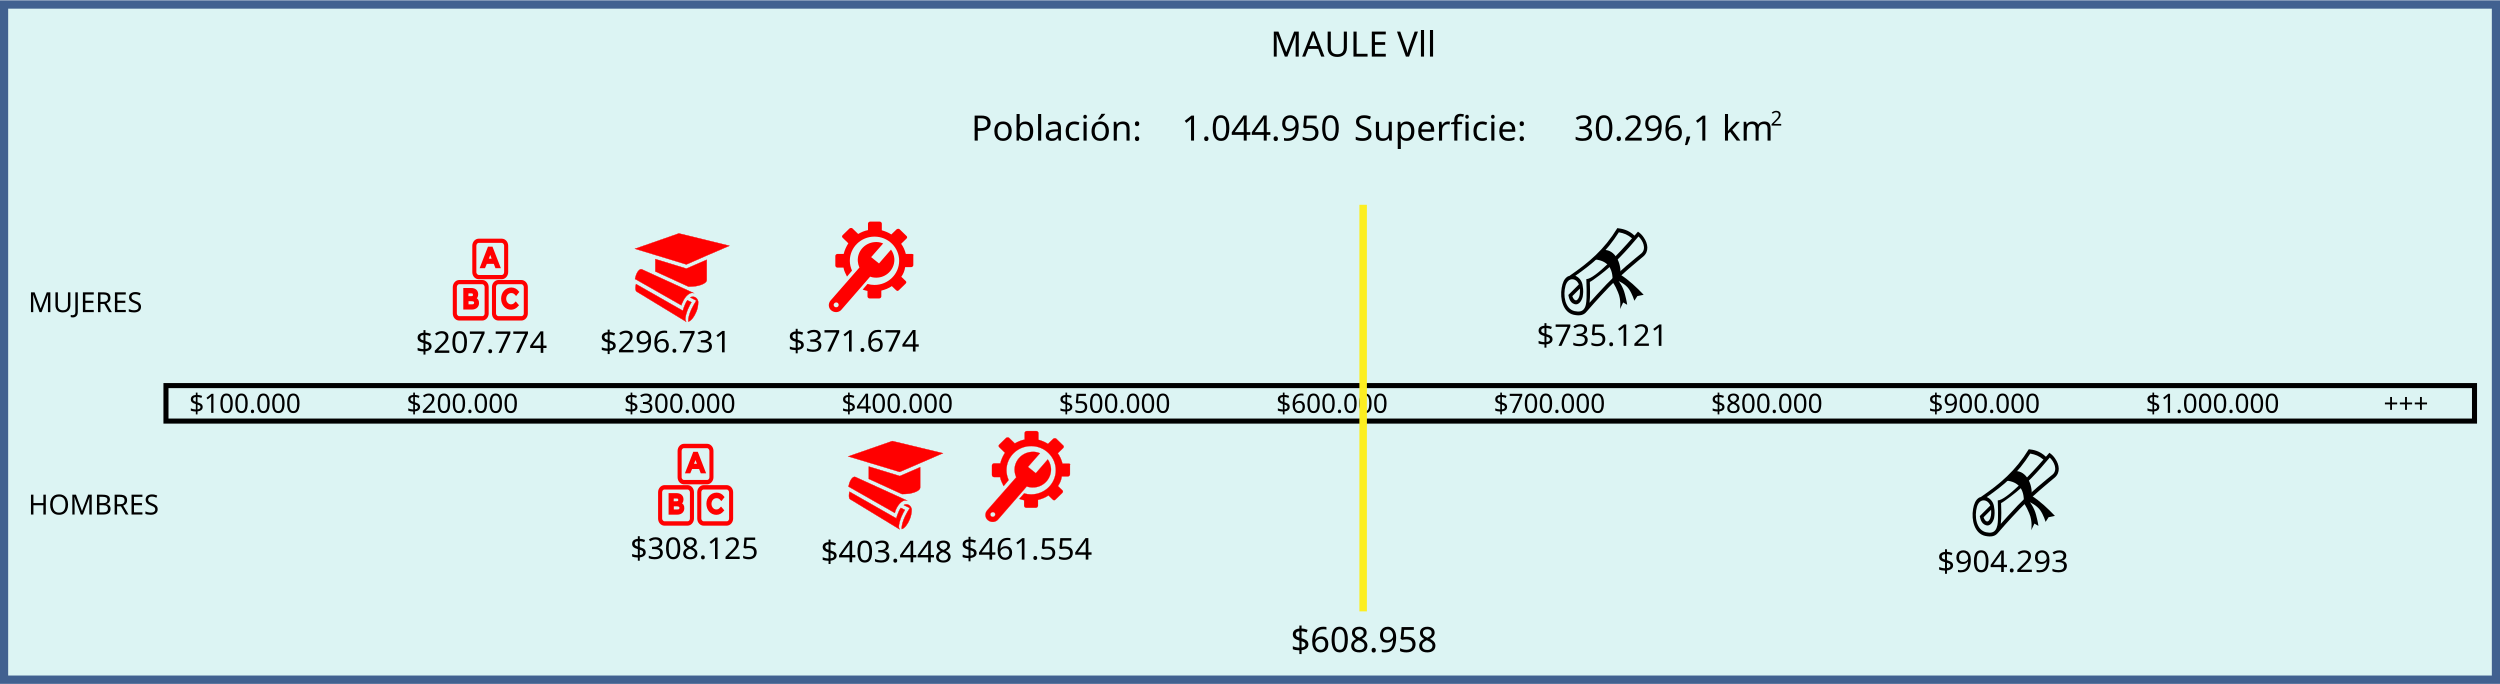
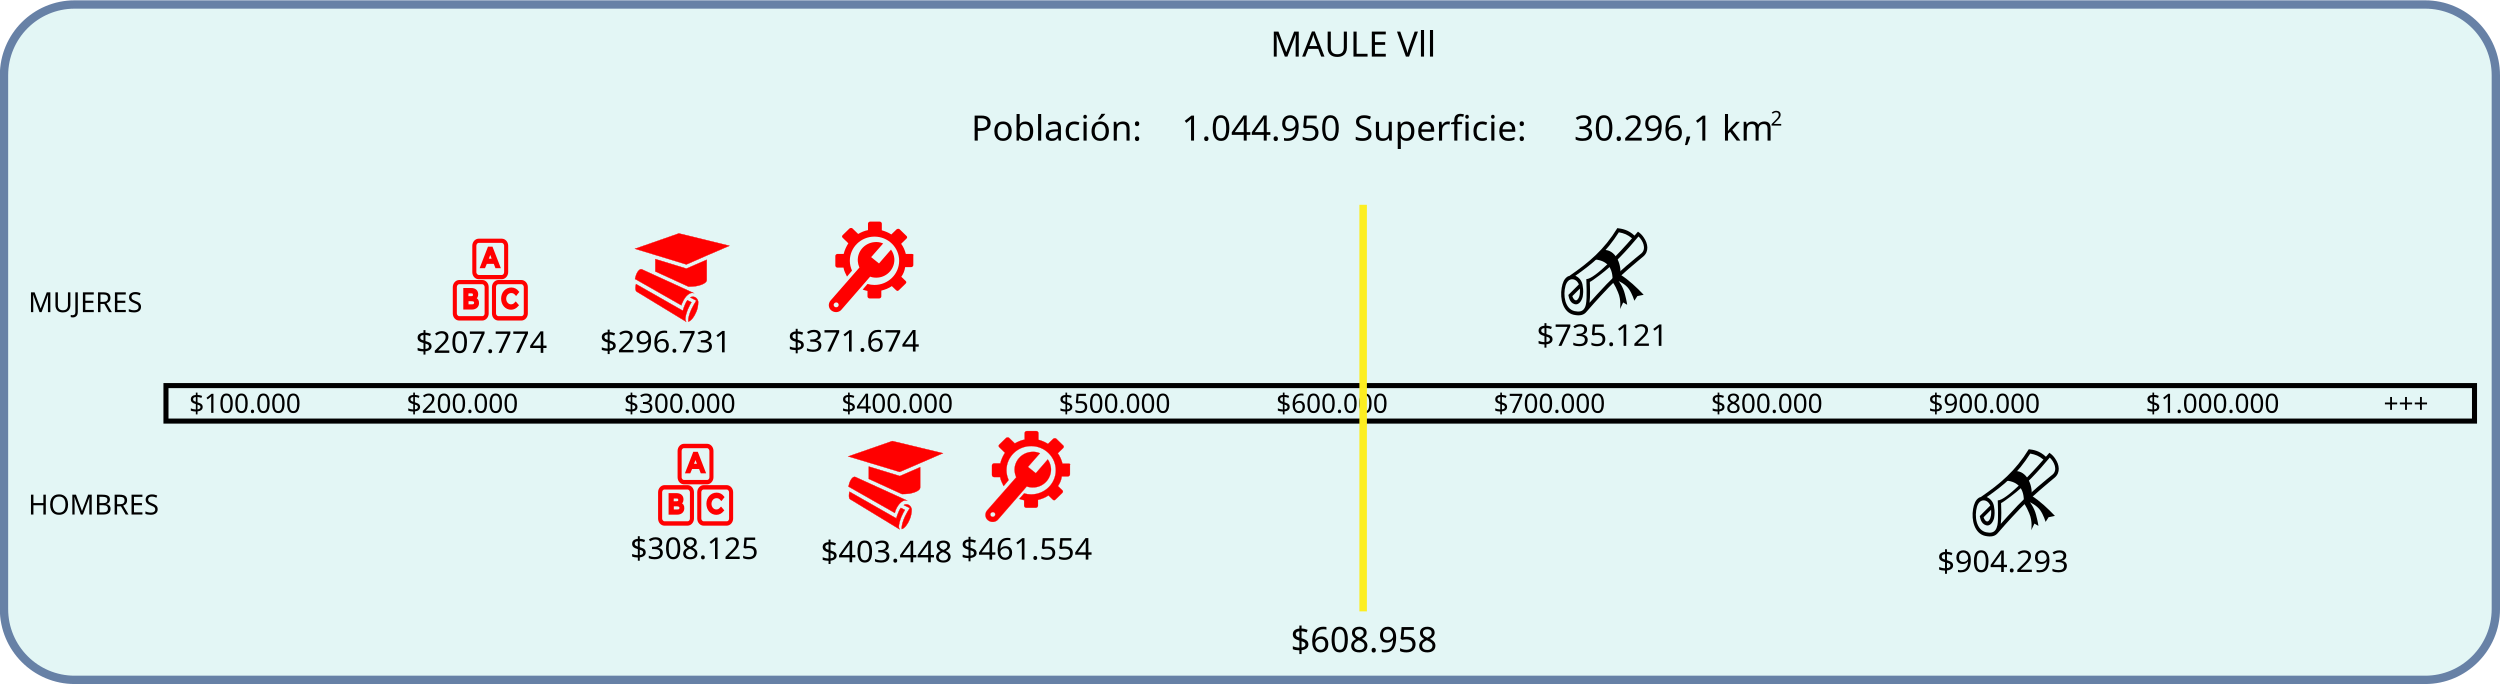
<svg xmlns="http://www.w3.org/2000/svg" version="1.1" id="Capa_1" x="0px" y="0px" viewBox="0 0 1500.3 410.4" style="enable-background:new 0 0 1500.3 410.4;" xml:space="preserve">
  <style type="text/css">
- 	.st0{fill:#DCF4F3;stroke:#416190;stroke-width:5;stroke-miterlimit:5.83;}
+ 	.st0{opacity:0.8;fill:#DCF4F3;stroke:#416190;stroke-width:5;stroke-miterlimit:5.83;}
	.st1{fill:none;stroke:#000000;stroke-width:3.04;stroke-miterlimit:10;}
	.st2{fill:none;}
- 	.st3{font-family:'Optima-Bold';}
+ 	.st3{font-family:'ArialMT';}
	.st4{font-size:16px;}
	.st5{letter-spacing:27.6;}
	.st6{letter-spacing:9.2;}
	.st7{fill:#FF0000;}
	.st8{font-size:21px;}
	.st9{font-family:'Verdana-Bold';}
- 	.st10{font-family:'Optima-Regular';}
- 	.st11{font-size:12.243px;}
- 	.st12{fill:#FCEE21;}
- 	.st13{font-size:16.651px;}
- 	.st14{fill:#FF0000;stroke:#FF0000;stroke-width:1.334;stroke-miterlimit:10;}
- 	.st15{font-size:18px;}
- 	.st16{fill:#FF0000;stroke:#FF0000;stroke-width:0.217;stroke-miterlimit:10;}
- 	.st17{fill:#FF0000;stroke:#FF0000;stroke-width:0.141;stroke-miterlimit:10;}
- 	.st18{fill-rule:evenodd;clip-rule:evenodd;}
+ 	.st10{font-size:12.243px;}
+ 	.st11{fill:#FCEE21;}
+ 	.st12{font-size:16.651px;}
+ 	.st13{fill:#FF0000;stroke:#FF0000;stroke-width:1.334;stroke-miterlimit:10;}
+ 	.st14{font-size:18px;}
+ 	.st15{fill:#FF0000;stroke:#FF0000;stroke-width:0.217;stroke-miterlimit:10;}
+ 	.st16{fill:#FF0000;stroke:#FF0000;stroke-width:0.141;stroke-miterlimit:10;}
</style>
-   <rect x="2.4" y="2.7" class="st0" width="1495.5" height="405.2" />
+   <path class="st0" d="M44.8,2.7h1410.6c23.4,0,42.4,19,42.4,42.5v320.3c0,23.4-19,42.5-42.4,42.5H44.8c-23.4,0-42.4-19-42.4-42.5  V45.2C2.4,21.7,21.4,2.7,44.8,2.7z" />
  <rect x="99.6" y="231.4" class="st1" width="1385.4" height="21.3" />
  <rect x="113.5" y="235.7" class="st2" width="1371.8" height="36.8" />
-   <text transform="matrix(0.9794 0 0 1 113.5601 247.7511)" class="st3 st4">$100.000</text>
-   <text transform="matrix(0.9794 0 0 1 178.9058 247.7511)" class="st3 st4 st5"> </text>
-   <text transform="matrix(0.9794 0 0 1 211.4126 247.7511)" class="st3 st4 st5"> </text>
-   <text transform="matrix(0.9794 0 0 1 244.0259 247.7511)" class="st3 st4">$200.000</text>
-   <text transform="matrix(0.9794 0 0 1 309.3711 247.7511)" class="st3 st4 st5"> </text>
-   <text transform="matrix(0.9794 0 0 1 341.8779 247.7511)" class="st3 st4 st5"> </text>
-   <text transform="matrix(0.9794 0 0 1 374.4922 247.7511)" class="st3 st4">$300.000</text>
-   <text transform="matrix(0.9794 0 0 1 439.8379 247.7511)" class="st3 st4 st5"> </text>
-   <text transform="matrix(0.9794 0 0 1 472.3447 247.7511)" class="st3 st4 st5"> </text>
-   <text transform="matrix(0.9794 0 0 1 504.959 247.7511)" class="st3 st4">$400.000</text>
-   <text transform="matrix(0.9794 0 0 1 570.3027 247.7511)" class="st3 st4 st5"> </text>
-   <text transform="matrix(0.9794 0 0 1 602.8105 247.7511)" class="st3 st4 st5"> </text>
-   <text transform="matrix(0.9794 0 0 1 635.4336 247.7511)" class="st3 st4">$500.000</text>
-   <text transform="matrix(0.9794 0 0 1 700.7793 247.7511)" class="st3 st4 st5"> </text>
-   <text transform="matrix(0.9794 0 0 1 733.2754 247.7511)" class="st3 st4 st5"> </text>
-   <text transform="matrix(0.9794 0 0 1 765.9004 247.7511)" class="st3 st4">$600.000</text>
-   <text transform="matrix(0.9794 0 0 1 831.2461 247.7511)" class="st3 st4 st5"> </text>
-   <text transform="matrix(0.9794 0 0 1 863.752 247.7511)" class="st3 st4 st5"> </text>
-   <text transform="matrix(0.9794 0 0 1 896.3652 247.7511)" class="st3 st4">$700.000</text>
-   <text transform="matrix(0.9794 0 0 1 961.7109 247.7511)" class="st3 st4 st5"> </text>
-   <text transform="matrix(0.9794 0 0 1 994.2168 247.7511)" class="st3 st4 st5"> </text>
-   <text transform="matrix(0.9794 0 0 1 1026.832 247.7511)" class="st3 st4">$800.000</text>
-   <text transform="matrix(0.9794 0 0 1 1092.178 247.7511)" class="st3 st4 st5"> </text>
-   <text transform="matrix(0.9794 0 0 1 1124.684 247.7511)" class="st3 st4 st5"> </text>
-   <text transform="matrix(0.9794 0 0 1 1157.297 247.7511)" class="st3 st4">$900.000</text>
-   <text transform="matrix(0.9794 0 0 1 1222.643 247.7511)" class="st3 st4 st5"> </text>
-   <text transform="matrix(0.9794 0 0 1 1255.148 247.7511)" class="st3 st4 st5"> </text>
-   <text transform="matrix(0.9794 0 0 1 1287.764 247.7511)" class="st3 st4">$1.000.000 </text>
-   <text transform="matrix(0.9794 0 0 1 1370.531 247.7511)" class="st3 st4 st6"> </text>
-   <text transform="matrix(0.9794 0 0 1 1385.615 247.7511)" class="st3 st4 st5"> </text>
-   <text transform="matrix(0.9794 0 0 1 1418.228 247.7511)" class="st3 st4">   +++</text>
+   <text transform="matrix(0.9794 0 0 1 113.5605 247.751)" class="st3 st4">$100.000</text>
+   <text transform="matrix(0.9794 0 0 1 178.9063 247.751)" class="st3 st4 st5"> </text>
+   <text transform="matrix(0.9794 0 0 1 211.4126 247.751)" class="st3 st4 st5"> </text>
+   <text transform="matrix(0.9794 0 0 1 244.0259 247.751)" class="st3 st4">$200.000</text>
+   <text transform="matrix(0.9794 0 0 1 309.3711 247.751)" class="st3 st4 st5"> </text>
+   <text transform="matrix(0.9794 0 0 1 341.8779 247.751)" class="st3 st4 st5"> </text>
+   <text transform="matrix(0.9794 0 0 1 374.4922 247.751)" class="st3 st4">$300.000</text>
+   <text transform="matrix(0.9794 0 0 1 439.8379 247.751)" class="st3 st4 st5"> </text>
+   <text transform="matrix(0.9794 0 0 1 472.3447 247.751)" class="st3 st4 st5"> </text>
+   <text transform="matrix(0.9794 0 0 1 504.959 247.751)" class="st3 st4">$400.000</text>
+   <text transform="matrix(0.9794 0 0 1 570.3027 247.751)" class="st3 st4 st5"> </text>
+   <text transform="matrix(0.9794 0 0 1 602.8105 247.751)" class="st3 st4 st5"> </text>
+   <text transform="matrix(0.9794 0 0 1 635.4336 247.751)" class="st3 st4">$500.000</text>
+   <text transform="matrix(0.9794 0 0 1 700.7793 247.751)" class="st3 st4 st5"> </text>
+   <text transform="matrix(0.9794 0 0 1 733.2754 247.751)" class="st3 st4 st5"> </text>
+   <text transform="matrix(0.9794 0 0 1 765.9004 247.751)" class="st3 st4">$600.000</text>
+   <text transform="matrix(0.9794 0 0 1 831.2461 247.751)" class="st3 st4 st5"> </text>
+   <text transform="matrix(0.9794 0 0 1 863.752 247.751)" class="st3 st4 st5"> </text>
+   <text transform="matrix(0.9794 0 0 1 896.3652 247.751)" class="st3 st4">$700.000</text>
+   <text transform="matrix(0.9794 0 0 1 961.7109 247.751)" class="st3 st4 st5"> </text>
+   <text transform="matrix(0.9794 0 0 1 994.2168 247.751)" class="st3 st4 st5"> </text>
+   <text transform="matrix(0.9794 0 0 1 1026.832 247.751)" class="st3 st4">$800.000</text>
+   <text transform="matrix(0.9794 0 0 1 1092.178 247.751)" class="st3 st4 st5"> </text>
+   <text transform="matrix(0.9794 0 0 1 1124.684 247.751)" class="st3 st4 st5"> </text>
+   <text transform="matrix(0.9794 0 0 1 1157.297 247.751)" class="st3 st4">$900.000</text>
+   <text transform="matrix(0.9794 0 0 1 1222.643 247.751)" class="st3 st4 st5"> </text>
+   <text transform="matrix(0.9794 0 0 1 1255.148 247.751)" class="st3 st4 st5"> </text>
+   <text transform="matrix(0.9794 0 0 1 1287.764 247.751)" class="st3 st4">$1.000.000 </text>
+   <text transform="matrix(0.9794 0 0 1 1370.531 247.751)" class="st3 st4 st6"> </text>
+   <text transform="matrix(0.9794 0 0 1 1385.615 247.751)" class="st3 st4 st5"> </text>
+   <text transform="matrix(0.9794 0 0 1 1418.228 247.751)" class="st3 st4">   +++</text>
  <path class="st7" d="M547.3,152.4h-3.7c-0.6-2.3-1.4-4.2-2.8-6.1l3.2-3.1c0.2-0.2,0.4-0.6,0.4-0.8c0-0.4-0.2-0.6-0.4-0.8l-4.1-4  c-0.4-0.4-1.2-0.4-1.8,0l-3.2,3.1c-1.8-1.2-3.7-1.9-5.7-2.5v-4c0-0.6-0.6-1.2-1.2-1.2h-5.9c-0.6,0-1.2,0.6-1.2,1.2v3.9  c-2.2,0.4-4.1,1.3-5.9,2.3l-3.4-3.3c-0.4-0.4-1.2-0.4-1.8,0l-4.1,4c-0.2,0.2-0.4,0.6-0.4,0.8s0.2,0.6,0.4,0.8l3.4,3.3  c-1.2,1.9-2.2,4-2.8,6.4h-3.8c-0.6,0-1.2,0.6-1.2,1.2v5.8c0,0.6,0.6,1.2,1.2,1.2h3.7c0.3,2,1.3,3.7,2.1,5.4l3-3.6  c-0.8-1.8-1.3-3.8-1.3-5.9c0-8,6.6-14.5,14.8-14.5s14.8,6.5,14.8,14.5S533,171,524.8,171c-1.4,0-2.9-0.2-4.2-0.6l-2.9,3.4  c0.9,0.3,1.9,0.6,2.9,0.8v3.3c0,0.6,0.6,1.2,1.2,1.2h5.9c0.6,0,1.2-0.6,1.2-1.2v-3.5c2.3-0.6,4.3-1.3,6.3-2.7l2.6,2.5  c0.2,0.2,0.6,0.4,0.8,0.4s0.6-0.2,0.8-0.4l4.1-4c0.2-0.2,0.4-0.6,0.4-0.8c0-0.4-0.2-0.6-0.4-0.8l-2.6-2.5c1.2-1.7,2-3.6,2.3-5.8h3.7  c0.6,0,1.2-0.6,1.2-1.2v-5.8C548.5,153,548.1,152.4,547.3,152.4z" />
  <path class="st7" d="M536.7,155c-0.2-1.8-0.8-3.6-2-5.2l-7.2,8.3l-4.7-3.8l7.2-8.2c-1.7-0.7-3.4-1-5.2-0.8c-6,0.5-10.5,5.7-10,11.6  c0.1,1.2,0.4,2.4,0.9,3.5l0.1,0.1l-17.4,19.9c-0.7,0.8-1.1,2-1,3.1s0.6,2.1,1.5,2.8s2,1.1,3.2,1c1.1-0.1,2.2-0.6,2.9-1.5l17.2-19.8  l0.2,0.1c1.4,0.5,2.9,0.6,4.4,0.5C532.7,166.1,537.2,160.9,536.7,155z M501.9,184.4c-0.9,0.1-1.5-0.6-1.6-1.3  c-0.1-0.8,0.6-1.5,1.4-1.6c0.9-0.1,1.5,0.6,1.6,1.3C503.4,183.6,502.8,184.4,501.9,184.4z" />
  <rect x="774.6" y="375.6" class="st2" width="92" height="32.3" />
-   <text transform="matrix(0.9794 0 0 1 774.5781 391.3175)" class="st3 st8">$608.958</text>
+   <text transform="matrix(0.9794 0 0 1 774.5781 391.3174)" class="st3 st8">$608.958</text>
  <rect x="590.7" y="18.2" class="st2" width="439.9" height="108.7" />
  <text transform="matrix(1 0 0 1 756.9377 33.9609)" class="st9 st8"> MAULE Vll</text>
  <text transform="matrix(1 0 0 1 582.868 84.3608)" class="st9 st8">Población:</text>
-   <text transform="matrix(1 0 0 1 709.1121 84.3608)" class="st10 st8">1.044.950   </text>
+   <text transform="matrix(1 0 0 1 709.1121 84.3608)" class="st3 st8">1.044.950   </text>
  <text transform="matrix(1 0 0 1 812.5184 84.3608)" class="st9 st8">Superficie:</text>
-   <text transform="matrix(1 0 0 1 939.1672 84.3608)" class="st10 st8"> 30.296,1 km</text>
-   <text transform="matrix(1 0 0 1 1062.566 75.3681)" class="st10 st11">2</text>
-   <rect x="815.8" y="122.9" class="st12" width="4.5" height="244" />
+   <text transform="matrix(1 0 0 1 939.1672 84.3608)" class="st3 st8"> 30.296,1 km</text>
+   <text transform="matrix(1 0 0 1 1062.566 75.3681)" class="st3 st10">2</text>
+   <rect x="815.8" y="122.9" class="st11" width="4.5" height="244" />
  <rect x="17" y="175.4" class="st2" width="105.4" height="23.7" />
-   <text transform="matrix(0.9794 0 0 1 17.0112 187.3224)" class="st9 st13">MUJERES</text>
+   <text transform="matrix(0.9794 0 0 1 17.0112 187.3223)" class="st9 st12">MUJERES</text>
  <rect x="17" y="296.9" class="st2" width="96.2" height="26" />
-   <text transform="matrix(0.9794 0 0 1 17.0112 308.7667)" class="st9 st13">HOMBRES</text>
+   <text transform="matrix(0.9794 0 0 1 17.0112 308.7666)" class="st9 st12">HOMBRES</text>
  <g>
    <g>
-       <path class="st14" d="M412.6,291.8h-13.8c-1.7,0-3.2,1.6-3.2,3.6v15.8c0,2,1.4,3.6,3.2,3.6h13.8c1.7,0,3.2-1.6,3.2-3.6v-15.8    C415.8,293.4,414.4,291.8,412.6,291.8z M414.7,311.2c0,1.3-0.9,2.3-2.1,2.3h-13.8c-1.1,0-2.1-1.1-2.1-2.3v-15.8    c0-1.3,0.9-2.3,2.1-2.3h13.8c1.1,0,2.1,1.1,2.1,2.3V311.2L414.7,311.2z" />
-       <path class="st14" d="M408,302.2c1-0.5,1.5-1.1,1.5-2.5c0-1.7-1-3.1-3.6-3.1h-4v11.6h4.4c2.6,0,3.7-1.5,3.7-3.2    C410.1,303.5,409.3,302.5,408,302.2z M403.7,298.5h2.2c1.1,0,1.8,0.3,1.8,1.6c0,1-0.6,1.4-1.9,1.4h-2.2L403.7,298.5L403.7,298.5z     M406.4,306.4h-2.7v-3.2h2.5c1.4,0,2.2,0.5,2.2,1.5C408.4,306.1,407.6,306.4,406.4,306.4z" />
-       <path class="st14" d="M424.3,290c1.7,0,3.2-1.6,3.2-3.6v-15.8c0-2-1.4-3.6-3.2-3.6h-13.8c-1.7,0-3.2,1.6-3.2,3.6v15.8    c0,2,1.4,3.6,3.2,3.6H424.3L424.3,290z M408.4,286.4v-15.8c0-1.3,0.9-2.3,2.1-2.3h13.8c1.1,0,2.1,1.1,2.1,2.3v15.8    c0,1.3-0.9,2.3-2.1,2.3h-13.8C409.4,288.7,408.4,287.7,408.4,286.4z" />
-       <path class="st14" d="M414.9,280.8h5.1l1,2.6h1.8l-4.5-11.6h-1.8l-4.5,11.6h1.8L414.9,280.8z M417.4,274.2l1.8,4.8h-3.7    L417.4,274.2z" />
-       <path class="st14" d="M436.1,291.8h-13.8c-1.7,0-3.2,1.6-3.2,3.6v15.8c0,2,1.4,3.6,3.2,3.6h13.8c1.7,0,3.2-1.6,3.2-3.6v-15.8    C439.3,293.4,437.8,291.8,436.1,291.8z M438.2,311.2c0,1.3-0.9,2.3-2.1,2.3h-13.8c-1.1,0-2.1-1.1-2.1-2.3v-15.8    c0-1.3,0.9-2.3,2.1-2.3h13.8c1.1,0,2.1,1.1,2.1,2.3V311.2L438.2,311.2z" />
-       <path class="st14" d="M430,298.3c1.2,0,2,0.4,2.9,1.4l1.1-1.4c-1-1.3-2.4-2-3.9-2c-3.2,0-5.5,2.6-5.5,6c0,3.5,2.3,6,5.3,6    c1.5,0,2.8-0.7,3.9-2l-1.1-1.3c-1,1.1-1.8,1.4-2.9,1.4c-1.8,0-3.5-1.7-3.5-4.1C426.4,299.9,428,298.3,430,298.3z" />
+       <path class="st13" d="M412.6,291.8h-13.8c-1.7,0-3.2,1.6-3.2,3.6v15.8c0,2,1.4,3.6,3.2,3.6h13.8c1.7,0,3.2-1.6,3.2-3.6v-15.8    C415.8,293.4,414.4,291.8,412.6,291.8z M414.7,311.2c0,1.3-0.9,2.3-2.1,2.3h-13.8c-1.1,0-2.1-1.1-2.1-2.3v-15.8    c0-1.3,0.9-2.3,2.1-2.3h13.8c1.1,0,2.1,1.1,2.1,2.3V311.2L414.7,311.2z" />
+       <path class="st13" d="M408,302.2c1-0.5,1.5-1.1,1.5-2.5c0-1.7-1-3.1-3.6-3.1h-4v11.6h4.4c2.6,0,3.7-1.5,3.7-3.2    C410.1,303.5,409.3,302.5,408,302.2z M403.7,298.5h2.2c1.1,0,1.8,0.3,1.8,1.6c0,1-0.6,1.4-1.9,1.4h-2.2L403.7,298.5L403.7,298.5z     M406.4,306.4h-2.7v-3.2h2.5c1.4,0,2.2,0.5,2.2,1.5C408.4,306.1,407.6,306.4,406.4,306.4z" />
+       <path class="st13" d="M424.3,290c1.7,0,3.2-1.6,3.2-3.6v-15.8c0-2-1.4-3.6-3.2-3.6h-13.8c-1.7,0-3.2,1.6-3.2,3.6v15.8    c0,2,1.4,3.6,3.2,3.6H424.3L424.3,290z M408.4,286.4v-15.8c0-1.3,0.9-2.3,2.1-2.3h13.8c1.1,0,2.1,1.1,2.1,2.3v15.8    c0,1.3-0.9,2.3-2.1,2.3h-13.8C409.4,288.7,408.4,287.7,408.4,286.4z" />
+       <path class="st13" d="M414.9,280.8h5.1l1,2.6h1.8l-4.5-11.6h-1.8l-4.5,11.6h1.8L414.9,280.8z M417.4,274.2l1.8,4.8h-3.7    L417.4,274.2z" />
+       <path class="st13" d="M436.1,291.8h-13.8c-1.7,0-3.2,1.6-3.2,3.6v15.8c0,2,1.4,3.6,3.2,3.6h13.8c1.7,0,3.2-1.6,3.2-3.6v-15.8    C439.3,293.4,437.8,291.8,436.1,291.8z M438.2,311.2c0,1.3-0.9,2.3-2.1,2.3h-13.8c-1.1,0-2.1-1.1-2.1-2.3v-15.8    c0-1.3,0.9-2.3,2.1-2.3h13.8c1.1,0,2.1,1.1,2.1,2.3V311.2L438.2,311.2z" />
+       <path class="st13" d="M430,298.3c1.2,0,2,0.4,2.9,1.4l1.1-1.4c-1-1.3-2.4-2-3.9-2c-3.2,0-5.5,2.6-5.5,6c0,3.5,2.3,6,5.3,6    c1.5,0,2.8-0.7,3.9-2l-1.1-1.3c-1,1.1-1.8,1.4-2.9,1.4c-1.8,0-3.5-1.7-3.5-4.1C426.4,299.9,428,298.3,430,298.3z" />
    </g>
    <rect x="378.2" y="321.9" class="st2" width="84.3" height="24.1" />
-     <text transform="matrix(1 0 0 1 378.2336 335.45)" class="st3 st15">$308.125</text>
+     <text transform="matrix(1 0 0 1 378.2336 335.45)" class="st3 st14">$308.125</text>
  </g>
  <g>
    <g>
-       <path class="st14" d="M289.4,168.7h-13.8c-1.7,0-3.2,1.6-3.2,3.6v15.8c0,2,1.4,3.6,3.2,3.6h13.8c1.7,0,3.2-1.6,3.2-3.6v-15.8    C292.6,170.3,291.2,168.7,289.4,168.7z M291.5,188.1c0,1.3-0.9,2.3-2.1,2.3h-13.8c-1.1,0-2.1-1.1-2.1-2.3v-15.8    c0-1.3,0.9-2.4,2.1-2.4h13.8c1.1,0,2.1,1.1,2.1,2.4V188.1L291.5,188.1z" />
-       <path class="st14" d="M284.8,179.1c1-0.5,1.5-1.1,1.5-2.5c0-1.7-1-3.1-3.6-3.1h-4v11.6h4.4c2.6,0,3.7-1.5,3.7-3.2    C286.9,180.4,286.1,179.4,284.8,179.1z M280.5,175.4h2.2c1.1,0,1.8,0.3,1.8,1.6c0,1-0.6,1.4-1.9,1.4h-2.2L280.5,175.4L280.5,175.4    z M283.2,183.3h-2.7v-3.2h2.5c1.4,0,2.2,0.5,2.2,1.5C285.1,183,284.4,183.3,283.2,183.3z" />
-       <path class="st14" d="M301.1,166.9c1.7,0,3.2-1.6,3.2-3.6v-15.8c0-2-1.4-3.6-3.2-3.6h-13.8c-1.7,0-3.2,1.6-3.2,3.6v15.8    c0,2,1.4,3.6,3.2,3.6H301.1L301.1,166.9z M285.2,163.3v-15.8c0-1.3,0.9-2.4,2.1-2.4h13.8c1.1,0,2.1,1.1,2.1,2.4v15.8    c0,1.3-0.9,2.4-2.1,2.4h-13.8C286.2,165.6,285.2,164.6,285.2,163.3z" />
-       <path class="st14" d="M291.7,157.7h5.1l1,2.6h1.8l-4.5-11.6h-1.8l-4.5,11.6h1.8L291.7,157.7z M294.2,151.1l1.8,4.8h-3.6    L294.2,151.1z" />
-       <path class="st14" d="M312.9,168.7h-13.8c-1.7,0-3.2,1.6-3.2,3.6v15.8c0,2,1.4,3.6,3.2,3.6h13.8c1.7,0,3.2-1.6,3.2-3.6v-15.8    C316.1,170.3,314.6,168.7,312.9,168.7z M315,188.1c0,1.3-0.9,2.3-2.1,2.3h-13.8c-1.1,0-2.1-1.1-2.1-2.3v-15.8    c0-1.3,0.9-2.4,2.1-2.4h13.8c1.1,0,2.1,1.1,2.1,2.4V188.1L315,188.1z" />
-       <path class="st14" d="M306.8,175.2c1.2,0,2,0.4,2.9,1.4l1.1-1.4c-1-1.3-2.4-2-3.9-2c-3.2,0-5.5,2.6-5.5,6c0,3.5,2.3,6,5.3,6    c1.5,0,2.8-0.7,3.9-2l-1.1-1.3c-1,1.1-1.8,1.4-2.9,1.4c-1.8,0-3.5-1.7-3.5-4.1C303.2,176.8,304.8,175.2,306.8,175.2z" />
+       <path class="st13" d="M289.4,168.7h-13.8c-1.7,0-3.2,1.6-3.2,3.6v15.8c0,2,1.4,3.6,3.2,3.6h13.8c1.7,0,3.2-1.6,3.2-3.6v-15.8    C292.6,170.3,291.2,168.7,289.4,168.7z M291.5,188.1c0,1.3-0.9,2.3-2.1,2.3h-13.8c-1.1,0-2.1-1.1-2.1-2.3v-15.8    c0-1.3,0.9-2.4,2.1-2.4h13.8c1.1,0,2.1,1.1,2.1,2.4V188.1L291.5,188.1z" />
+       <path class="st13" d="M284.8,179.1c1-0.5,1.5-1.1,1.5-2.5c0-1.7-1-3.1-3.6-3.1h-4v11.6h4.4c2.6,0,3.7-1.5,3.7-3.2    C286.9,180.4,286.1,179.4,284.8,179.1z M280.5,175.4h2.2c1.1,0,1.8,0.3,1.8,1.6c0,1-0.6,1.4-1.9,1.4h-2.2L280.5,175.4L280.5,175.4    z M283.2,183.3h-2.7v-3.2h2.5c1.4,0,2.2,0.5,2.2,1.5C285.1,183,284.4,183.3,283.2,183.3z" />
+       <path class="st13" d="M301.1,166.9c1.7,0,3.2-1.6,3.2-3.6v-15.8c0-2-1.4-3.6-3.2-3.6h-13.8c-1.7,0-3.2,1.6-3.2,3.6v15.8    c0,2,1.4,3.6,3.2,3.6H301.1L301.1,166.9z M285.2,163.3v-15.8c0-1.3,0.9-2.4,2.1-2.4h13.8c1.1,0,2.1,1.1,2.1,2.4v15.8    c0,1.3-0.9,2.4-2.1,2.4h-13.8C286.2,165.6,285.2,164.6,285.2,163.3z" />
+       <path class="st13" d="M291.7,157.7h5.1l1,2.6h1.8l-4.5-11.6h-1.8l-4.5,11.6h1.8L291.7,157.7z M294.2,151.1l1.8,4.8h-3.6    L294.2,151.1z" />
+       <path class="st13" d="M312.9,168.7h-13.8c-1.7,0-3.2,1.6-3.2,3.6v15.8c0,2,1.4,3.6,3.2,3.6h13.8c1.7,0,3.2-1.6,3.2-3.6v-15.8    C316.1,170.3,314.6,168.7,312.9,168.7z M315,188.1c0,1.3-0.9,2.3-2.1,2.3h-13.8c-1.1,0-2.1-1.1-2.1-2.3v-15.8    c0-1.3,0.9-2.4,2.1-2.4h13.8c1.1,0,2.1,1.1,2.1,2.4V188.1L315,188.1z" />
+       <path class="st13" d="M306.8,175.2c1.2,0,2,0.4,2.9,1.4l1.1-1.4c-1-1.3-2.4-2-3.9-2c-3.2,0-5.5,2.6-5.5,6c0,3.5,2.3,6,5.3,6    c1.5,0,2.8-0.7,3.9-2l-1.1-1.3c-1,1.1-1.8,1.4-2.9,1.4c-1.8,0-3.5-1.7-3.5-4.1C303.2,176.8,304.8,175.2,306.8,175.2z" />
    </g>
    <rect x="249.5" y="198.3" class="st2" width="93.1" height="18.8" />
-     <text transform="matrix(1.0255 0 0 1 249.4819 211.7618)" class="st3 st15">$207.774</text>
+     <text transform="matrix(1.0255 0 0 1 249.4819 211.7617)" class="st3 st14">$207.774</text>
  </g>
  <g>
-     <path class="st16" d="M545.6,303.2c-0.6-0.4-1.3-0.6-2.1-0.5c-0.4,0-0.8,0.2-1.1,0.4l3.6,1.8c-1.1,1.6-2,3.3-2.9,5.1   c-0.6,1.2-1.1,2.6-1.5,4c-0.3,1.1-0.5,2.3-0.4,3.5c1.7-0.5,3.5-2.9,4.7-5.8c0.8-1.8,1.2-3.9,1.2-6.1   C546.9,304.6,546.3,303.6,545.6,303.2z" />
-     <path class="st16" d="M521.4,280v7.4l19.9,9.1l0,0c1.5,0,3-0.1,4.5-0.3c3.9-0.7,6.4-2.1,6.4-3.6v-12.2l-12.2,5.3L521.4,280z" />
-     <polygon class="st16" points="535.5,264.7 509.1,273.9 521.4,277.6 539.9,283.2 552.2,277.9 565.8,272  " />
-     <path class="st16" d="M539.5,314.9c0-0.2,0-0.3,0.1-0.5s0.1-0.4,0.1-0.6v-0.1c0.5-1.7,1-3.3,1.8-4.8c0.4-1,0.9-1.9,1.5-2.8V306   l-2.4-1.2c-0.6,0.8-1,1.6-1.4,2.6c-0.5,1.2-1,2.4-1.3,3.7l-28.1-16l-0.2,1c-0.2,1.5-0.2,3,0.6,3.5l29.6,18   C539.4,316.9,539.3,316.1,539.5,314.9z" />
-     <path class="st16" d="M537.5,306.1c1.7-4.1,4.6-6.5,6.9-5.7h-0.1l-30.9-14.1c-1.2-0.6-2.8,1-3.7,3.8c-0.2,0.6-0.4,1.3-0.5,1.9   l27.8,15.8C537.1,307.2,537.3,306.7,537.5,306.1z" />
+     <path class="st15" d="M545.6,303.2c-0.6-0.4-1.3-0.6-2.1-0.5c-0.4,0-0.8,0.2-1.1,0.4l3.6,1.8c-1.1,1.6-2,3.3-2.9,5.1   c-0.6,1.2-1.1,2.6-1.5,4c-0.3,1.1-0.5,2.3-0.4,3.5c1.7-0.5,3.5-2.9,4.7-5.8c0.8-1.8,1.2-3.9,1.2-6.1   C546.9,304.6,546.3,303.6,545.6,303.2z" />
+     <path class="st15" d="M521.4,280v7.4l19.9,9.1l0,0c1.5,0,3-0.1,4.5-0.3c3.9-0.7,6.4-2.1,6.4-3.6v-12.2l-12.2,5.3L521.4,280z" />
+     <polygon class="st15" points="535.5,264.7 509.1,273.9 521.4,277.6 539.9,283.2 552.2,277.9 565.8,272  " />
+     <path class="st15" d="M539.5,314.9c0-0.2,0-0.3,0.1-0.5s0.1-0.4,0.1-0.6v-0.1c0.5-1.7,1-3.3,1.8-4.8c0.4-1,0.9-1.9,1.5-2.8V306   l-2.4-1.2c-0.6,0.8-1,1.6-1.4,2.6c-0.5,1.2-1,2.4-1.3,3.7l-28.1-16l-0.2,1c-0.2,1.5-0.2,3,0.6,3.5l29.6,18   C539.4,316.9,539.3,316.1,539.5,314.9z" />
+     <path class="st15" d="M537.5,306.1c1.7-4.1,4.6-6.5,6.9-5.7h-0.1l-30.9-14.1c-1.2-0.6-2.8,1-3.7,3.8c-0.2,0.6-0.4,1.3-0.5,1.9   l27.8,15.8C537.1,307.2,537.3,306.7,537.5,306.1z" />
    <rect x="492.6" y="323.9" class="st2" width="100" height="21" />
-     <text transform="matrix(1.0255 0 0 1 492.5732 337.4259)" class="st3 st15">$403.448</text>
+     <text transform="matrix(1.0255 0 0 1 492.5732 337.4258)" class="st3 st14">$403.448</text>
  </g>
  <rect x="472.8" y="197.5" class="st2" width="103.7" height="22.3" />
-   <text transform="matrix(1.0255 0 0 1 472.8604 210.9796)" class="st3 st15">$371.674</text>
+   <text transform="matrix(1.0255 0 0 1 472.8604 210.9795)" class="st3 st14">$371.674</text>
  <g>
-     <path class="st17" d="M641.3,278.2h-3.7c-0.6-2.3-1.4-4.2-2.8-6.2l3.2-3.1c0.2-0.2,0.4-0.6,0.4-0.8c0-0.4-0.2-0.6-0.4-0.8l-4.1-4   c-0.4-0.4-1.2-0.4-1.8,0l-3.2,3.1c-1.8-1.2-3.7-1.9-5.7-2.5v-4c0-0.6-0.6-1.2-1.2-1.2h-5.9c-0.6,0-1.2,0.6-1.2,1.2v3.9   c-2.2,0.4-4.1,1.3-5.9,2.3l-3.4-3.3c-0.4-0.4-1.2-0.4-1.8,0l-4.1,4c-0.2,0.2-0.4,0.6-0.4,0.8c0,0.2,0.2,0.6,0.4,0.8l3.4,3.3   c-1.2,1.9-2.2,4-2.8,6.4h-3.8c-0.6,0-1.2,0.6-1.2,1.2v5.8c0,0.6,0.6,1.2,1.2,1.2h3.7c0.3,2,1.3,3.7,2.1,5.4l3-3.6   c-0.8-1.8-1.3-3.8-1.3-5.9c0-8,6.6-14.5,14.8-14.5s14.8,6.5,14.8,14.5s-6.6,14.5-14.8,14.5c-1.4,0-2.9-0.2-4.2-0.6l-2.9,3.3   c0.9,0.3,1.9,0.6,2.9,0.8v3.3c0,0.6,0.6,1.2,1.2,1.2h5.9c0.6,0,1.2-0.6,1.2-1.2V300c2.3-0.6,4.3-1.3,6.3-2.7l2.6,2.5   c0.2,0.2,0.6,0.4,0.8,0.4s0.6-0.2,0.8-0.4l4.1-4c0.2-0.2,0.4-0.6,0.4-0.8c0-0.4-0.2-0.6-0.4-0.8l-2.6-2.5c1.2-1.7,2-3.6,2.3-5.8   h3.7c0.6,0,1.2-0.6,1.2-1.2v-5.8C642.5,278.8,642.1,278.2,641.3,278.2z" />
-     <path class="st17" d="M630.7,280.9c-0.2-1.8-0.8-3.6-1.9-5.2l-7.2,8.3l-4.7-3.8l7.2-8.2c-1.7-0.7-3.4-1-5.2-0.8   c-6,0.5-10.5,5.7-10,11.6c0.1,1.2,0.4,2.3,0.9,3.5l0.1,0.1l-17.5,19.9c-0.7,0.8-1.1,2-1,3.1s0.6,2.1,1.5,2.8s2,1.1,3.2,1   c1.1-0.1,2.2-0.6,2.9-1.5l17.2-19.8l0.2,0.1c1.4,0.5,2.9,0.6,4.4,0.5C626.7,292,631.2,286.8,630.7,280.9z M595.9,310.2   c-0.9,0.1-1.5-0.6-1.6-1.3c-0.1-0.8,0.6-1.5,1.4-1.6c0.9-0.1,1.5,0.6,1.6,1.3S596.7,310.2,595.9,310.2z" />
+     <path class="st16" d="M641.3,278.2h-3.7c-0.6-2.3-1.4-4.2-2.8-6.2l3.2-3.1c0.2-0.2,0.4-0.6,0.4-0.8c0-0.4-0.2-0.6-0.4-0.8l-4.1-4   c-0.4-0.4-1.2-0.4-1.8,0l-3.2,3.1c-1.8-1.2-3.7-1.9-5.7-2.5v-4c0-0.6-0.6-1.2-1.2-1.2h-5.9c-0.6,0-1.2,0.6-1.2,1.2v3.9   c-2.2,0.4-4.1,1.3-5.9,2.3l-3.4-3.3c-0.4-0.4-1.2-0.4-1.8,0l-4.1,4c-0.2,0.2-0.4,0.6-0.4,0.8c0,0.2,0.2,0.6,0.4,0.8l3.4,3.3   c-1.2,1.9-2.2,4-2.8,6.4h-3.8c-0.6,0-1.2,0.6-1.2,1.2v5.8c0,0.6,0.6,1.2,1.2,1.2h3.7c0.3,2,1.3,3.7,2.1,5.4l3-3.6   c-0.8-1.8-1.3-3.8-1.3-5.9c0-8,6.6-14.5,14.8-14.5s14.8,6.5,14.8,14.5s-6.6,14.5-14.8,14.5c-1.4,0-2.9-0.2-4.2-0.6l-2.9,3.3   c0.9,0.3,1.9,0.6,2.9,0.8v3.3c0,0.6,0.6,1.2,1.2,1.2h5.9c0.6,0,1.2-0.6,1.2-1.2V300c2.3-0.6,4.3-1.3,6.3-2.7l2.6,2.5   c0.2,0.2,0.6,0.4,0.8,0.4s0.6-0.2,0.8-0.4l4.1-4c0.2-0.2,0.4-0.6,0.4-0.8c0-0.4-0.2-0.6-0.4-0.8l-2.6-2.5c1.2-1.7,2-3.6,2.3-5.8   h3.7c0.6,0,1.2-0.6,1.2-1.2v-5.8C642.5,278.8,642.1,278.2,641.3,278.2z" />
+     <path class="st16" d="M630.7,280.9c-0.2-1.8-0.8-3.6-1.9-5.2l-7.2,8.3l-4.7-3.8l7.2-8.2c-1.7-0.7-3.4-1-5.2-0.8   c-6,0.5-10.5,5.7-10,11.6c0.1,1.2,0.4,2.3,0.9,3.5l0.1,0.1l-17.5,19.9c-0.7,0.8-1.1,2-1,3.1s0.6,2.1,1.5,2.8s2,1.1,3.2,1   c1.1-0.1,2.2-0.6,2.9-1.5l17.2-19.8l0.2,0.1c1.4,0.5,2.9,0.6,4.4,0.5C626.7,292,631.2,286.8,630.7,280.9z M595.9,310.2   c-0.9,0.1-1.5-0.6-1.6-1.3c-0.1-0.8,0.6-1.5,1.4-1.6c0.9-0.1,1.5,0.6,1.6,1.3S596.7,310.2,595.9,310.2z" />
    <rect x="576.6" y="322.3" class="st2" width="86.8" height="19.6" />
-     <text transform="matrix(1.0255 0 0 1 576.5732 335.8126)" class="st3 st15">$461.554</text>
+     <text transform="matrix(1.0255 0 0 1 576.5732 335.8125)" class="st3 st14">$461.554</text>
  </g>
  <g>
    <g>
      <path d="M983,139c-0.5,0.6-1.2,1.4-2.1,2.4c-3.8-3.6-7.5-4.1-10.3-4.5c-8,13-17,20.6-28.8,28.7c-0.3,0-0.7,0.2-1.1,0.4    c-2.1,1.4-3,3.8-3.5,6.7c-1.2,6.7,0.9,14.8,7.2,16.2c3.7,0.8,6.1,0.2,7.7-1.8c1.2-1.4,6.5-7.5,13.3-14.6    c7.7-7.9,17-15.4,20.8-18.6c3.5-3,2.8-7.7,0.3-11.3c-0.9-1.4-2.1-2.6-3.3-3.4L983,139z M953.9,181.7c0.5-3.6,0.3-10.3,0.2-12.5    c0.9-0.4,2.6-1.6,5.8-4c8.9-6.7,16.1-14.6,23.4-23.3c2.6,2.4,4.9,7.3,1.8,10.1c-3.7,3-13.5,10.9-21,18.6    C960,175,956.3,178.9,953.9,181.7z M950.5,185.5c-1.1,1.4-2.8,1.8-5.6,1.2c-5.8-1.4-7-9.5-5.4-15.2c1.6-5.5,6.5-4.7,8-0.8    l-6.3,6.3c0.2,0.6,0.5,4.6,3.7,5.5c2.3,0.8,4.2-1.6,4.9-4.4c0.3-1.8,0.5-4,0-6.5c-0.3-3-2.1-5.1-4.4-6.1    c11-7.7,18.5-14.2,26.1-26.1c3.2,0.6,5.2,1.4,7.9,3.6c-7.3,8.5-22.4,24.5-27.4,24.5c0,1.2,0.5,11.3-0.2,14.8    C951.6,183.5,951.2,184.7,950.5,185.5z M948.1,173.2c0.2,2.2,0,4.9-1.2,6.3c-1.2,1.8-2.8,0-3.3-1.8L948.1,173.2z" />
-       <path class="st18" d="M980.8,180.5c0,0-1.2-4.1-3.3-7.1s-6.1-4.7-6.1-4.7s2.6,3.2,3.7,7.7c1.2,4.5,1.4,6.5,1.4,6.5l-2.4-1.4    l-1.9,4c0,0,0.9-5.3-1.2-10.1c-1.9-4.7-3.3-6.1-3.3-6.1c0.5-8.5-3.2-13-10.7-13.6l5.6-5.7c6.6-0.2,10.5,7.9,9.8,14.8    c5.1,3.2,9.8,7.7,14,12.1l-3.8,0.8L980.8,180.5z" />
+       <path d="M980.8,180.5c0,0-1.2-4.1-3.3-7.1s-6.1-4.7-6.1-4.7s2.6,3.2,3.7,7.7c1.2,4.5,1.4,6.5,1.4,6.5l-2.4-1.4l-1.9,4    c0,0,0.9-5.3-1.2-10.1c-1.9-4.7-3.3-6.1-3.3-6.1c0.5-8.5-3.2-13-10.7-13.6l5.6-5.7c6.6-0.2,10.5,7.9,9.8,14.8    c5.1,3.2,9.8,7.7,14,12.1l-3.8,0.8L980.8,180.5z" />
    </g>
    <rect x="922.2" y="194.1" class="st2" width="92.4" height="17.8" />
-     <text transform="matrix(1.0255 0 0 1 922.1982 207.5802)" class="st3 st15">$735.121</text>
+     <text transform="matrix(1.0255 0 0 1 922.1982 207.5801)" class="st3 st14">$735.121</text>
  </g>
  <g>
    <g>
      <path d="M1229.9,271.7c-0.5,0.6-1.2,1.4-2.1,2.4c-3.8-3.6-7.5-4.2-10.3-4.5c-8,13-17,20.6-28.8,28.7c-0.3,0-0.7,0.2-1.1,0.4    c-2.1,1.4-3,3.8-3.5,6.7c-1.2,6.7,0.9,14.8,7.2,16.2c3.7,0.8,6.1,0.2,7.7-1.8c1.2-1.4,6.5-7.5,13.3-14.6    c7.7-7.9,17-15.4,20.8-18.6c3.5-3,2.8-7.7,0.3-11.3c-0.9-1.4-2.1-2.6-3.3-3.4L1229.9,271.7z M1200.7,314.4    c0.5-3.6,0.3-10.3,0.2-12.5c0.9-0.4,2.6-1.6,5.8-4c8.9-6.7,16.1-14.6,23.4-23.3c2.6,2.4,4.9,7.3,1.8,10.1    c-3.7,3-13.5,10.9-21,18.6C1206.8,307.7,1203.1,311.6,1200.7,314.4z M1197.4,318.2c-1.1,1.4-2.8,1.8-5.6,1.2    c-5.8-1.4-7-9.5-5.4-15.2c1.6-5.5,6.5-4.7,8-0.8l-6.3,6.3c0.2,0.6,0.5,4.5,3.7,5.5c2.3,0.8,4.2-1.6,4.9-4.3c0.3-1.8,0.5-4,0-6.5    c-0.3-3-2.1-5.1-4.4-6.1c11-7.7,18.5-14.2,26.1-26.1c3.2,0.6,5.2,1.4,7.9,3.6c-7.3,8.5-22.4,24.5-27.4,24.5    c0,1.2,0.5,11.3-0.2,14.8C1198.4,316.2,1198.1,317.4,1197.4,318.2z M1194.9,305.9c0.2,2.2,0,4.9-1.2,6.3c-1.2,1.8-2.8,0-3.3-1.8    L1194.9,305.9z" />
-       <path class="st18" d="M1227.6,313.2c0,0-1.2-4.2-3.3-7.1s-6.1-4.7-6.1-4.7s2.6,3.2,3.7,7.7c1.2,4.5,1.4,6.5,1.4,6.5l-2.4-1.4    l-1.9,4c0,0,0.9-5.3-1.2-10.1c-1.9-4.7-3.3-6.1-3.3-6.1c0.5-8.5-3.2-13-10.7-13.6l5.6-5.7c6.6-0.2,10.5,7.9,9.8,14.8    c5.1,3.2,9.8,7.7,14,12.1l-3.8,0.8L1227.6,313.2z" />
+       <path d="M1227.6,313.2c0,0-1.2-4.2-3.3-7.1s-6.1-4.7-6.1-4.7s2.6,3.2,3.7,7.7c1.2,4.5,1.4,6.5,1.4,6.5l-2.4-1.4l-1.9,4    c0,0,0.9-5.3-1.2-10.1c-1.9-4.7-3.3-6.1-3.3-6.1c0.5-8.5-3.2-13-10.7-13.6l5.6-5.7c6.6-0.2,10.5,7.9,9.8,14.8    c5.1,3.2,9.8,7.7,14,12.1l-3.8,0.8L1227.6,313.2z" />
    </g>
    <rect x="1162.6" y="329.8" class="st2" width="109" height="19.1" />
-     <text transform="matrix(1.0255 0 0 1 1162.572 343.2872)" class="st3 st15">$904.293</text>
+     <text transform="matrix(1.0255 0 0 1 1162.572 343.2871)" class="st3 st14">$904.293</text>
  </g>
  <g>
    <rect x="360" y="197.9" class="st2" width="99.6" height="21.9" />
-     <text transform="matrix(1.0255 0 0 1 360.0107 211.4445)" class="st3 st15">$296.731</text>
-     <path class="st16" d="M417.5,178.6c-0.6-0.4-1.3-0.6-2.1-0.5c-0.4,0-0.8,0.2-1.1,0.4l3.6,1.9c-1.1,1.6-2,3.3-2.9,5.1   c-0.6,1.2-1.1,2.6-1.5,4c-0.3,1.1-0.5,2.3-0.4,3.5c1.7-0.5,3.5-2.9,4.7-5.8c0.8-1.8,1.2-3.9,1.2-6.1   C418.8,180,418.3,179.1,417.5,178.6z" />
-     <path class="st16" d="M393.3,155.5v7.4l19.9,9.1l0,0c1.5,0,3-0.1,4.5-0.3c3.9-0.7,6.4-2.1,6.4-3.6v-12.2l-12.2,5.3L393.3,155.5z" />
-     <polygon class="st16" points="407.4,140.1 381.1,149.3 393.3,153 411.9,158.7 424.2,153.3 437.7,147.5  " />
-     <path class="st16" d="M411.4,190.3c0-0.2,0-0.3,0.1-0.5s0.1-0.4,0.1-0.6v-0.1c0.5-1.7,1-3.3,1.8-4.8c0.4-1,0.9-1.9,1.5-2.8v-0.1   l-2.4-1.2c-0.6,0.8-1,1.6-1.4,2.6c-0.5,1.2-1,2.4-1.3,3.7l-28.1-16l-0.2,1c-0.2,1.5-0.2,3,0.6,3.5l29.6,18   C411.3,192.4,411.2,191.5,411.4,190.3z" />
-     <path class="st16" d="M409.5,181.6c1.7-4.1,4.6-6.5,6.9-5.7h-0.1l-31-14.2c-1.2-0.6-2.8,1-3.7,3.8c-0.2,0.6-0.4,1.3-0.5,1.9   l27.8,15.8C409,182.7,409.2,182.1,409.5,181.6z" />
+     <text transform="matrix(1.0255 0 0 1 360.0107 211.4443)" class="st3 st14">$296.731</text>
+     <path class="st15" d="M417.5,178.6c-0.6-0.4-1.3-0.6-2.1-0.5c-0.4,0-0.8,0.2-1.1,0.4l3.6,1.9c-1.1,1.6-2,3.3-2.9,5.1   c-0.6,1.2-1.1,2.6-1.5,4c-0.3,1.1-0.5,2.3-0.4,3.5c1.7-0.5,3.5-2.9,4.7-5.8c0.8-1.8,1.2-3.9,1.2-6.1   C418.8,180,418.3,179.1,417.5,178.6z" />
+     <path class="st15" d="M393.3,155.5v7.4l19.9,9.1l0,0c1.5,0,3-0.1,4.5-0.3c3.9-0.7,6.4-2.1,6.4-3.6v-12.2l-12.2,5.3L393.3,155.5z" />
+     <polygon class="st15" points="407.4,140.1 381.1,149.3 393.3,153 411.9,158.7 424.2,153.3 437.7,147.5  " />
+     <path class="st15" d="M411.4,190.3c0-0.2,0-0.3,0.1-0.5s0.1-0.4,0.1-0.6v-0.1c0.5-1.7,1-3.3,1.8-4.8c0.4-1,0.9-1.9,1.5-2.8v-0.1   l-2.4-1.2c-0.6,0.8-1,1.6-1.4,2.6c-0.5,1.2-1,2.4-1.3,3.7l-28.1-16l-0.2,1c-0.2,1.5-0.2,3,0.6,3.5l29.6,18   C411.3,192.4,411.2,191.5,411.4,190.3z" />
+     <path class="st15" d="M409.5,181.6c1.7-4.1,4.6-6.5,6.9-5.7h-0.1l-31-14.2c-1.2-0.6-2.8,1-3.7,3.8c-0.2,0.6-0.4,1.3-0.5,1.9   l27.8,15.8C409,182.7,409.2,182.1,409.5,181.6z" />
  </g>
</svg>
